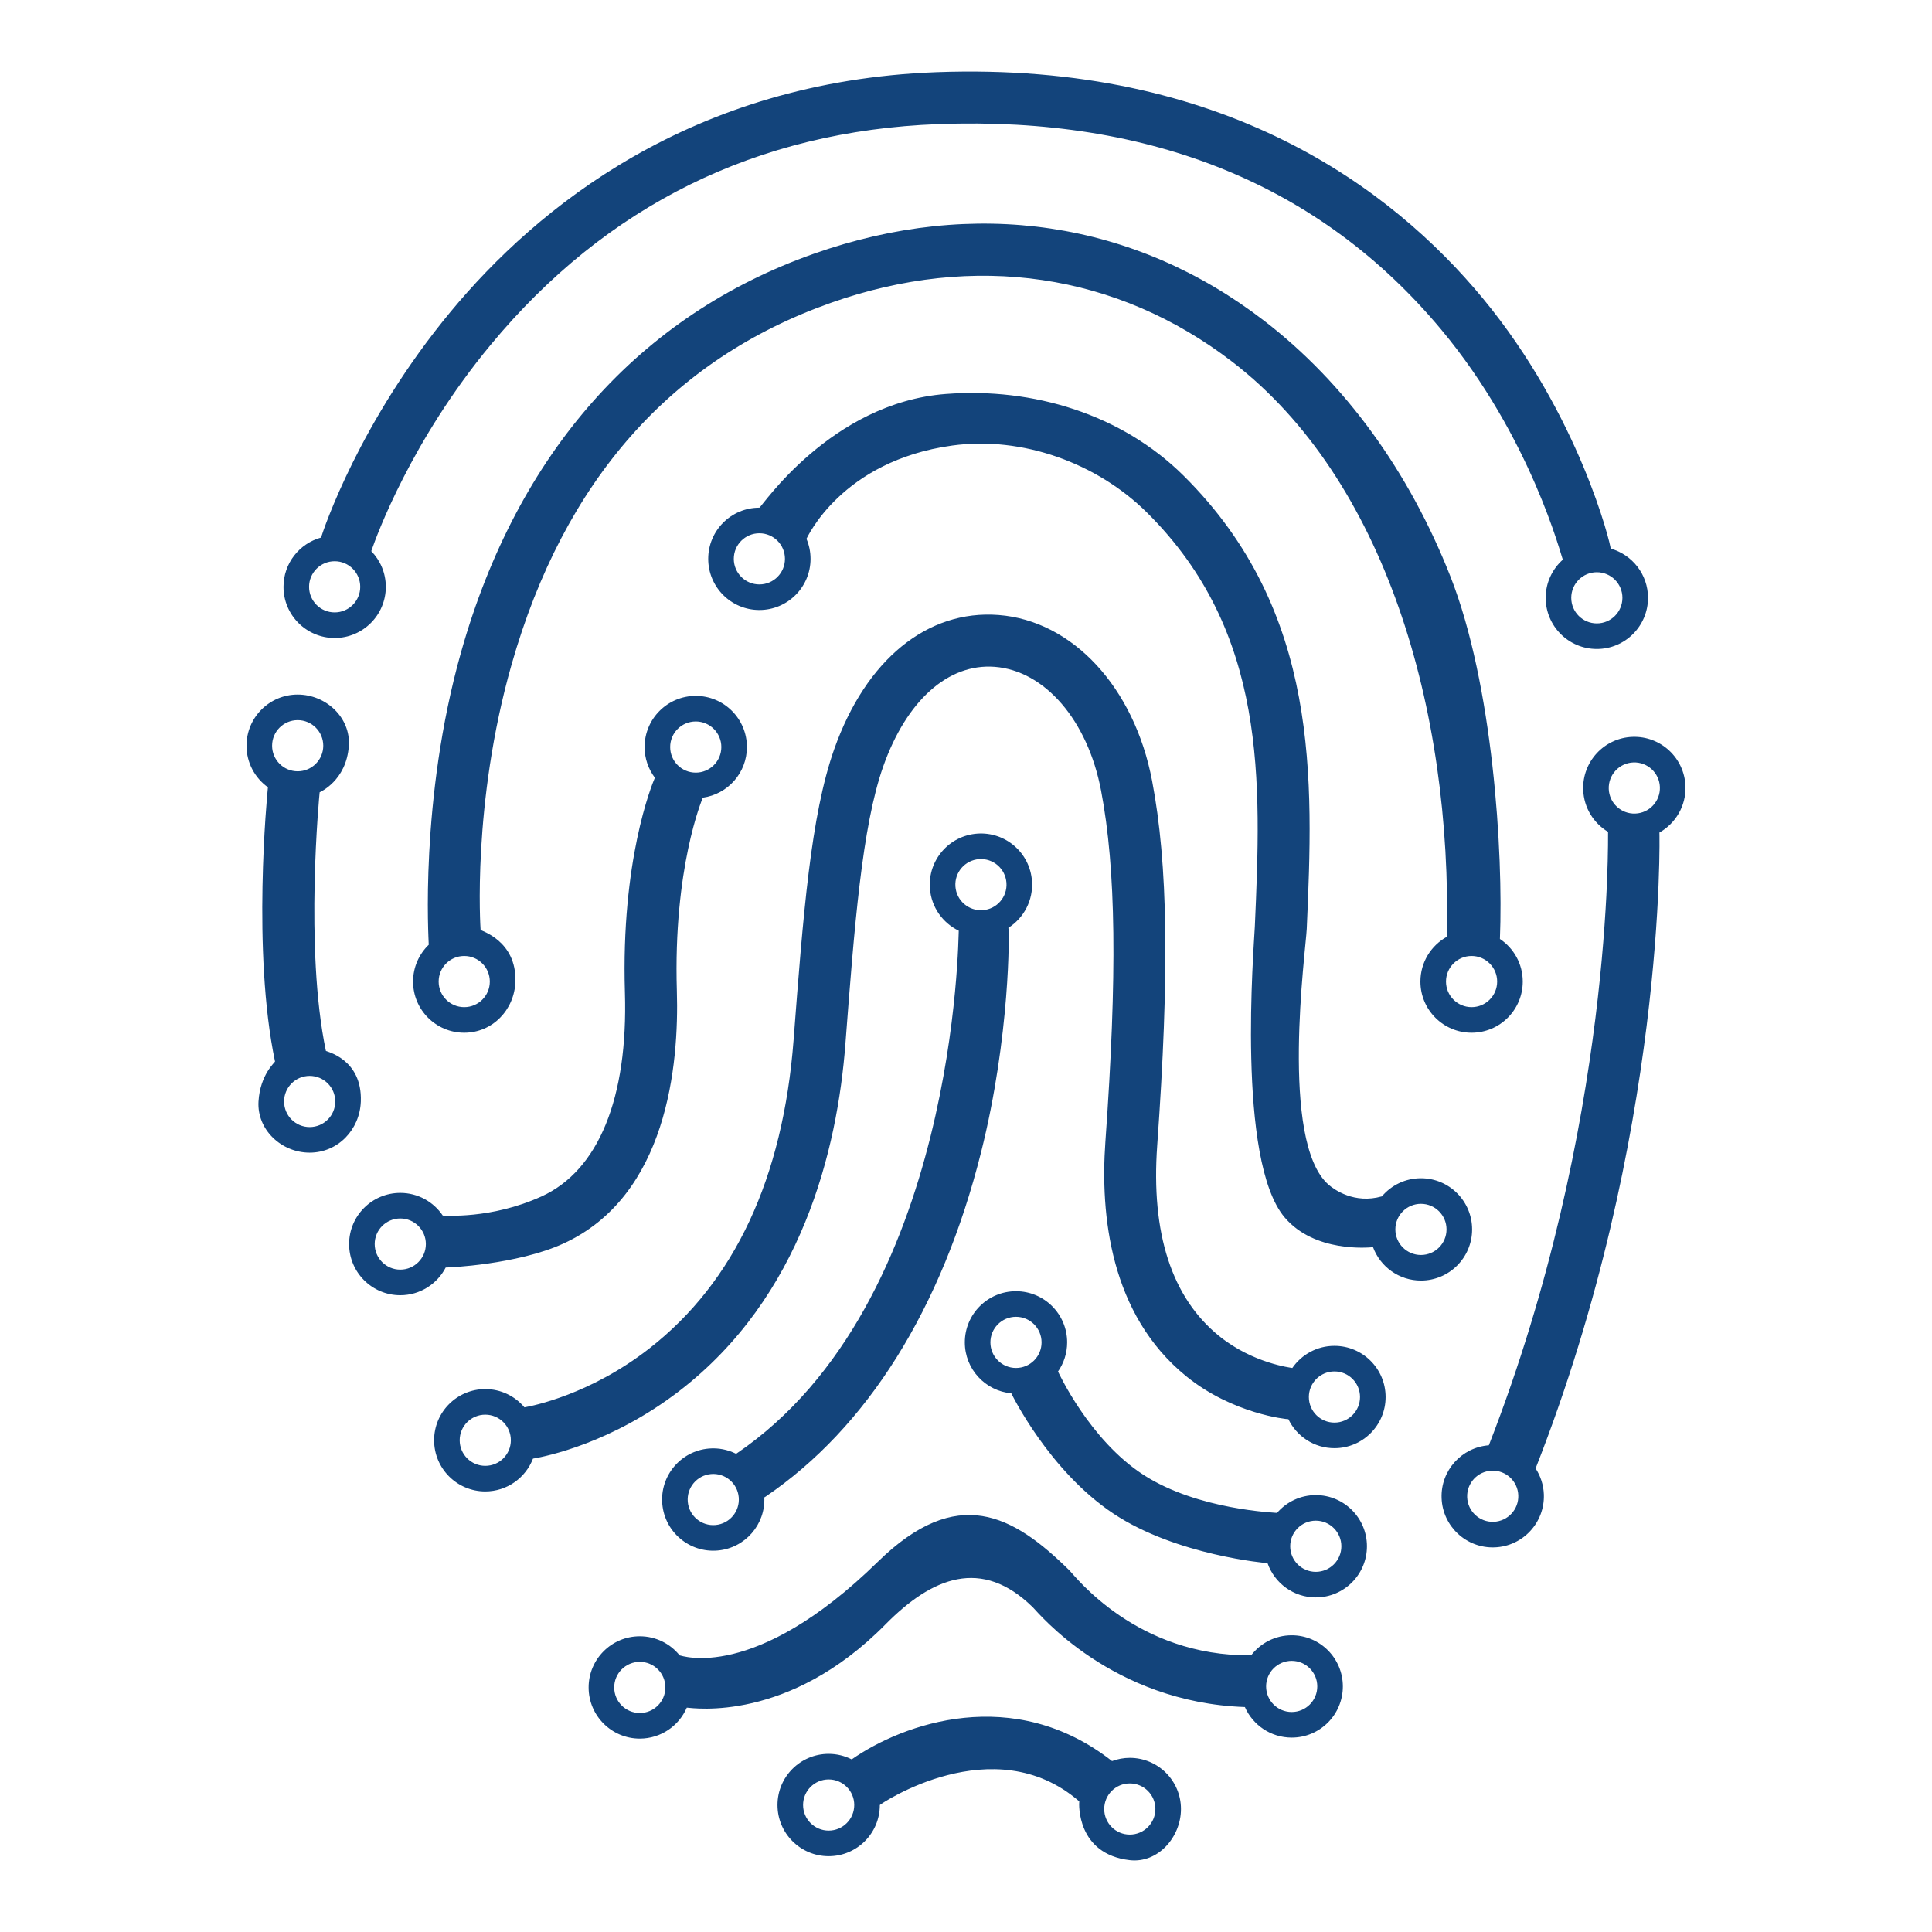
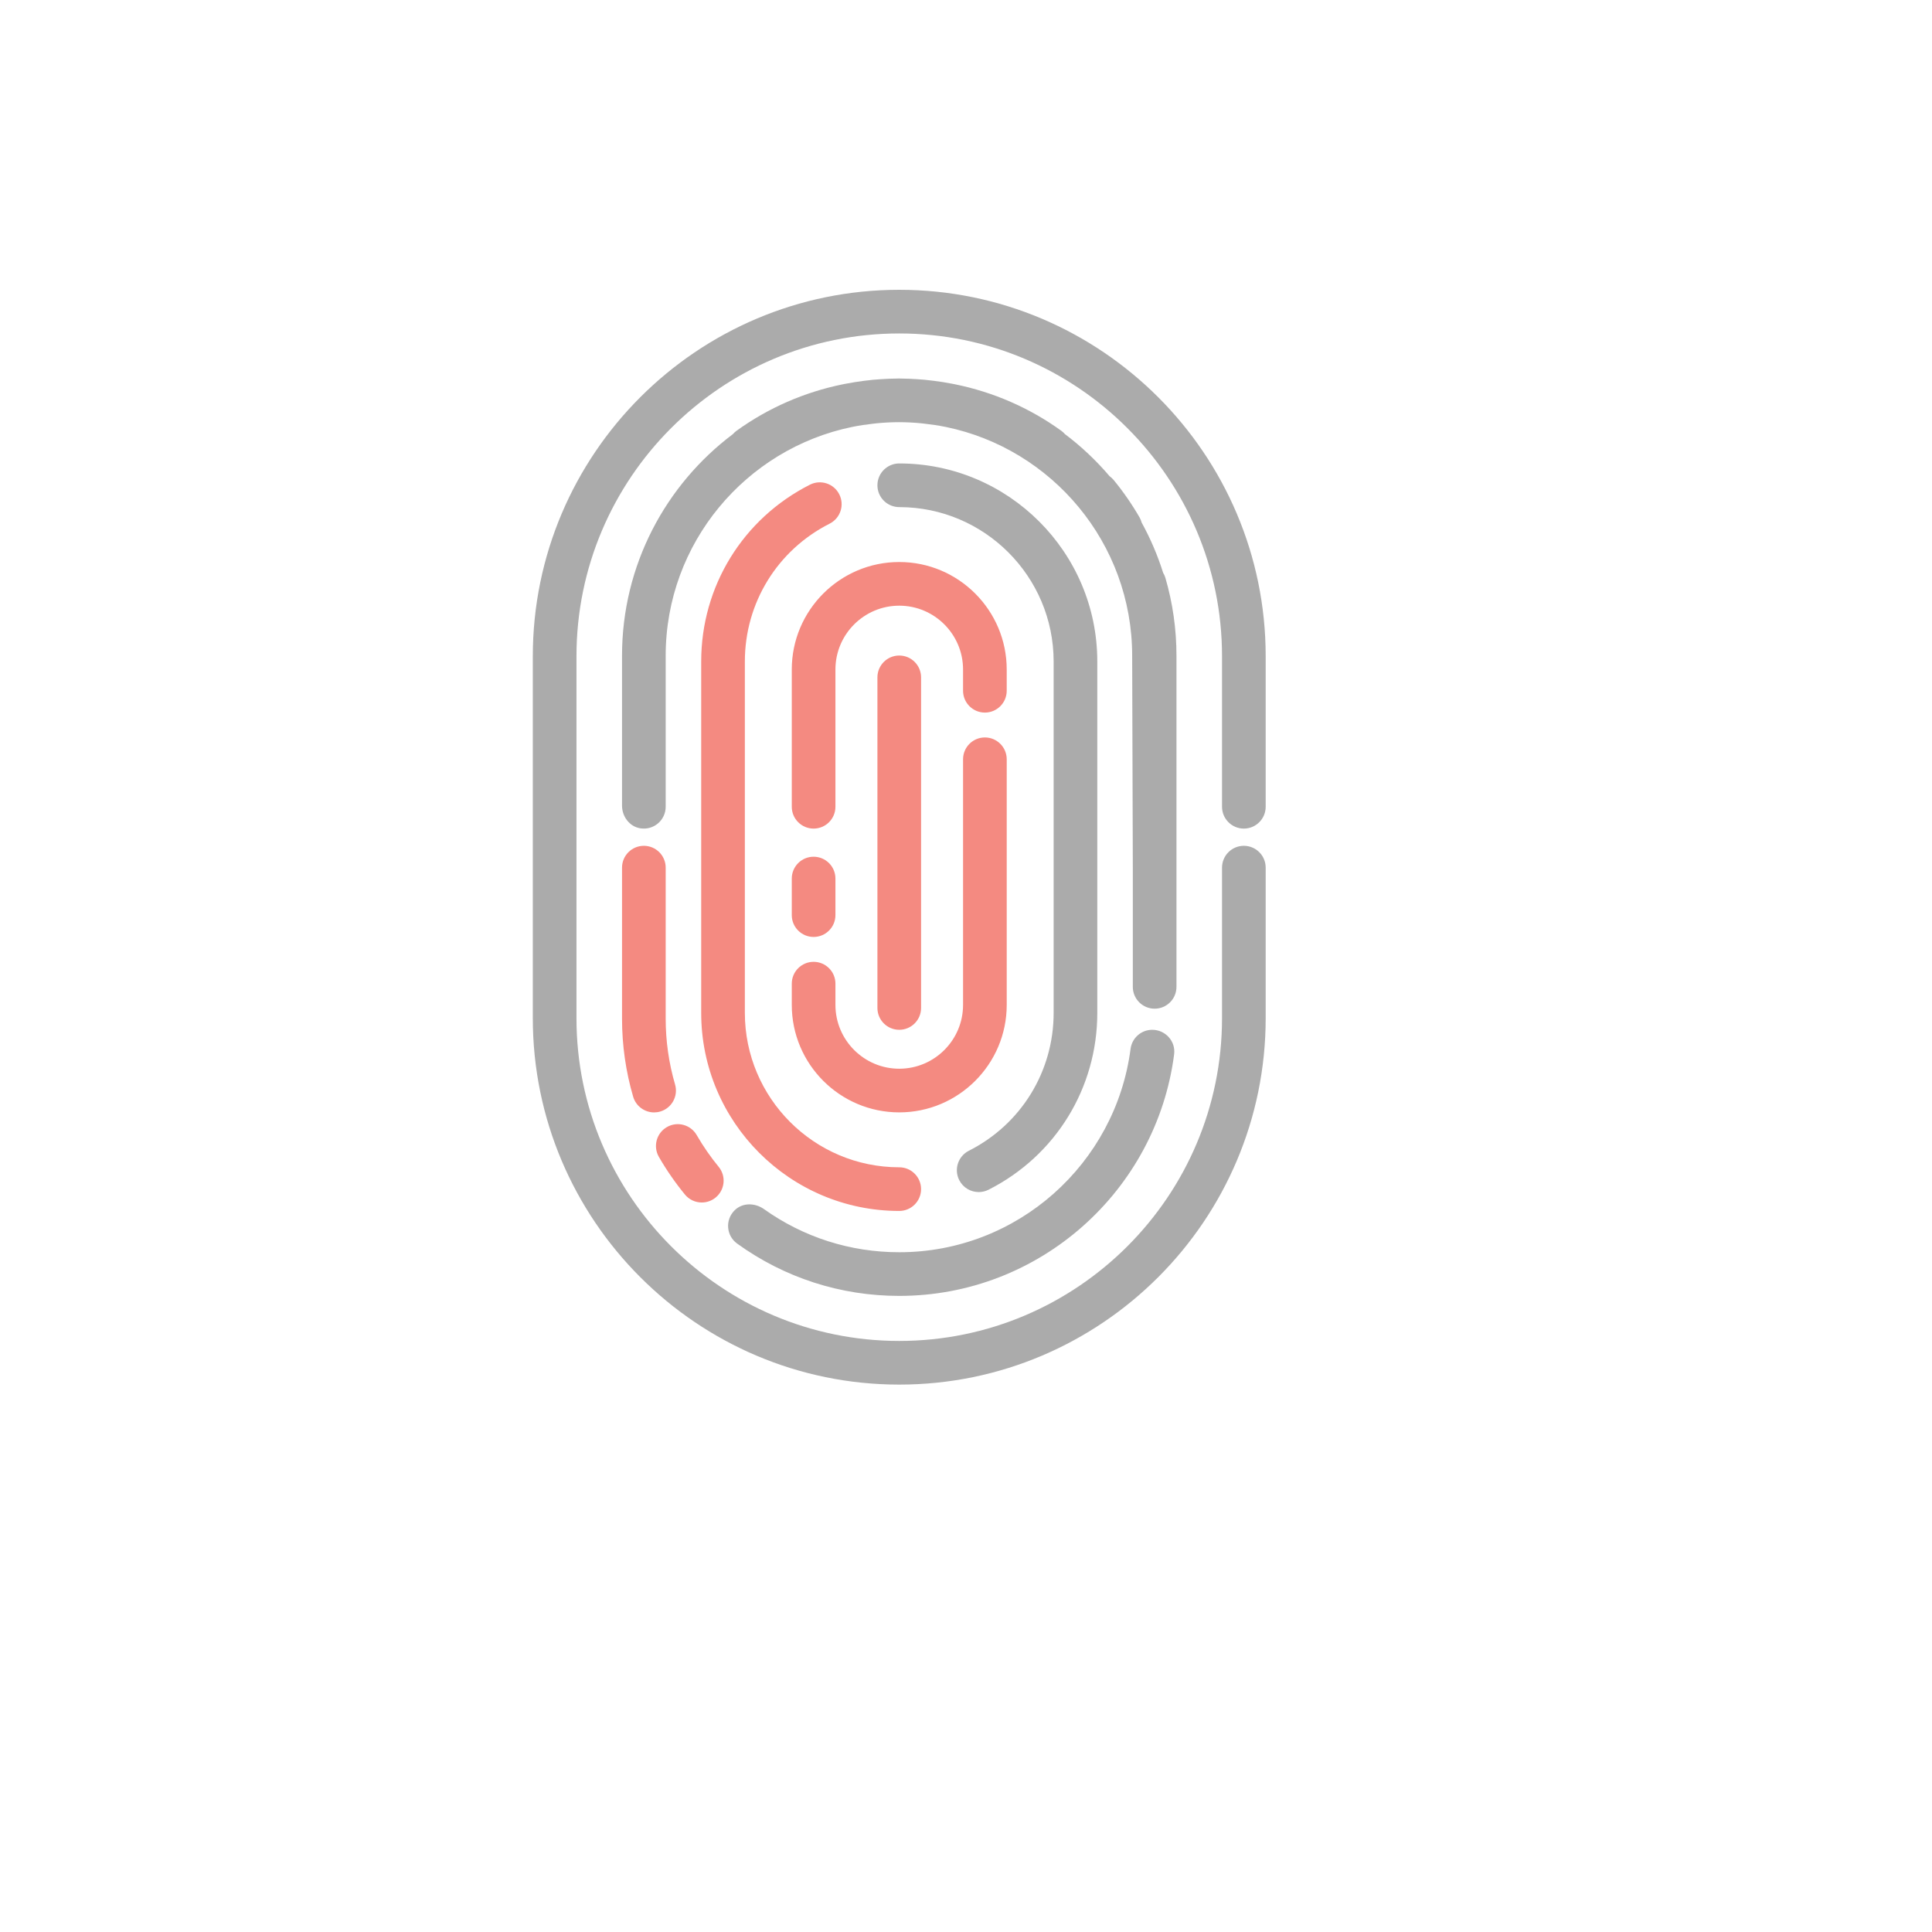
- <svg xmlns="http://www.w3.org/2000/svg" version="1.1" id="Layer_1" x="0px" y="0px" width="58px" height="58px" viewBox="0 0 595.279 595.28" enable-background="new 0 0 595.279 595.28" xml:space="preserve">
-   <path id="color_x5F_1_17_" fill="#13447B" d="M519.313,242.211c-0.323-8.699-7.638-15.49-16.339-15.169    c-8.7,0.324-15.49,7.638-15.168,16.337c0.205,5.533,3.242,10.284,7.66,12.934c-0.079,0.489,1.883,90.01-36.731,189.002    c-8.402,0.637-14.872,7.791-14.557,16.284c0.323,8.702,7.636,15.492,16.338,15.17c8.7-0.324,15.491-7.638,15.169-16.338    c-0.109-2.955-1.04-5.679-2.543-7.99c40.313-102.51,38.184-195.639,38.146-195.917C516.261,253.718,519.538,248.31,519.313,242.211z     M460.224,468.894c-4.351,0.162-8.008-3.237-8.169-7.585c-0.162-4.349,3.235-8.007,7.585-8.169c4.35-0.163,8.007,3.235,8.168,7.584    C467.969,465.073,464.573,468.731,460.224,468.894z M503.851,250.674c-4.35,0.161-8.008-3.236-8.17-7.586    c-0.16-4.35,3.236-8.008,7.586-8.168c4.35-0.164,8.007,3.235,8.169,7.584C511.597,246.854,508.2,250.512,503.851,250.674z     M453.579,378.798c0-8.706-7.058-15.765-15.764-15.765c-4.824,0-9.137,2.173-12.028,5.586c-8.485,2.422-14.707-2.083-16.455-3.615    c-15.124-13.247-6.99-72.251-6.704-78.798c2.006-45.83,4.279-97.773-37.953-139.647c-19.1-18.937-46.348-27.205-73.19-25.173    c-35.565,2.691-56.938,35.038-57.509,35.038c-8.706,0-15.764,7.058-15.764,15.763c0,8.707,7.058,15.764,15.764,15.764    c8.707,0,15.765-7.058,15.765-15.764c0-2.19-0.448-4.278-1.258-6.174c0.181-0.211,10.696-24.004,44.891-28.728    c21.542-2.976,44.599,5.347,60.028,20.646c37.2,36.884,35.182,82.987,33.23,127.574c-0.277,6.336-5.717,72.061,9.206,89.619    c9.237,10.867,25.748,9.27,27.212,9.154c2.229,6,7.988,10.283,14.766,10.283C446.521,394.561,453.579,387.503,453.579,378.798z     M233.976,180.07c-4.353,0-7.883-3.53-7.883-7.883c0-4.353,3.53-7.883,7.883-7.883c4.354,0,7.883,3.531,7.883,7.883    C241.858,176.54,238.329,180.07,233.976,180.07z M437.815,386.681c-4.354,0-7.883-3.53-7.883-7.883c0-4.354,3.529-7.884,7.883-7.884    c4.353,0,7.881,3.53,7.881,7.884C445.696,383.15,442.168,386.681,437.815,386.681z M411.161,414.681    c-5.383,0-10.131,2.702-12.975,6.819c-0.346-0.081-12.176-1.419-22.595-9.881c-14.569-11.833-20.976-31.571-19.038-58.67    c3.794-53.051,3.324-86.657-1.574-112.363c-5.489-28.825-24.504-49.359-47.314-51.096c-21.947-1.677-40.869,13.768-50.617,41.301    c-7.247,20.471-9.577,50.966-12.525,89.573c-3.259,42.652-18.213,74.656-44.448,95.118c-18.208,14.2-35.913,17.7-38.491,18.147    c-2.891-3.438-7.221-5.626-12.064-5.626c-8.706,0-15.764,7.058-15.764,15.763c0,8.708,7.058,15.766,15.764,15.766    c6.711,0,12.427-4.2,14.701-10.108c4.169-0.704,24.138-4.774,44.953-20.737c37.868-29.041,48.807-74.271,51.314-107.104    c2.745-35.941,5.116-66.98,11.654-85.449c7.186-20.298,20.004-31.745,34.307-30.678c15.502,1.181,28.685,16.503,32.803,38.127    c4.623,24.268,5.021,56.635,1.332,108.225c-1.603,22.424,1.418,53.158,24.915,72.241c14.318,11.628,31.037,13.263,31.474,13.229    c2.548,5.278,7.936,8.93,14.189,8.93c8.707,0,15.766-7.058,15.766-15.764C426.927,421.739,419.868,414.681,411.161,414.681z     M149.519,451.648c-4.352,0-7.882-3.529-7.882-7.883c0-4.351,3.53-7.881,7.882-7.881c4.354,0,7.883,3.53,7.883,7.881    C157.401,448.119,153.872,451.648,149.519,451.648z M411.161,438.327c-4.352,0-7.881-3.53-7.881-7.884s3.529-7.883,7.881-7.883    c4.354,0,7.883,3.529,7.883,7.883S415.515,438.327,411.161,438.327z M405.415,460.662c-4.779,0-9.052,2.133-11.943,5.49    c-0.25-0.096-24.283-0.844-41.104-11.696c-16.752-10.809-26.289-31.722-26.38-31.866c1.771-2.55,2.816-5.641,2.816-8.979    c0-8.707-7.058-15.766-15.765-15.766s-15.764,7.059-15.764,15.766c0,8.22,6.293,14.962,14.324,15.691    c0.046,0.139,11.576,23.878,31.529,37.107c19.396,12.859,47.229,15.222,47.42,15.226c2.153,6.142,7.986,10.553,14.865,10.553    c8.705,0,15.764-7.057,15.764-15.763C421.179,467.719,414.12,460.662,405.415,460.662z M313.04,421.494    c-4.353,0-7.883-3.53-7.883-7.883c0-4.354,3.53-7.884,7.883-7.884c4.354,0,7.882,3.53,7.882,7.884    C320.922,417.964,317.394,421.494,313.04,421.494z M405.415,484.31c-4.354,0-7.883-3.532-7.883-7.884    c0-4.353,3.529-7.885,7.883-7.885c4.352,0,7.881,3.532,7.881,7.885C413.296,480.777,409.767,484.31,405.415,484.31z     M137.333,390.536c0.721,0.046,21.968-0.878,36.148-7.325c32.125-14.604,35.762-55.1,35.069-77.938    c-1.147-37.857,7.792-58.99,7.946-59.346c0.021-0.052,0.037-0.102,0.059-0.154c7.671-1.066,13.581-7.631,13.581-15.595    c0-8.706-7.058-15.765-15.765-15.765s-15.764,7.059-15.764,15.765c0,3.551,1.188,6.814,3.168,9.45    c-1.027,2.394-10.459,25.558-9.229,66.13c0.987,32.567-8.138,54.897-25.692,62.879c-15.636,7.108-29.92,5.846-30.434,5.89    c-2.832-4.209-7.636-6.978-13.089-6.978c-8.706,0-15.765,7.059-15.765,15.765s7.059,15.764,15.765,15.764    C129.432,399.076,134.712,395.606,137.333,390.536z M214.372,222.294c4.354,0,7.883,3.53,7.883,7.883    c0,4.353-3.529,7.883-7.883,7.883c-4.353,0-7.883-3.53-7.883-7.883C206.489,225.824,210.02,222.294,214.372,222.294z     M123.332,391.195c-4.353,0-7.883-3.53-7.883-7.883s3.53-7.883,7.883-7.883s7.882,3.53,7.882,7.883S127.685,391.195,123.332,391.195    z M103.112,196.573c8.707,0,15.764-7.059,15.764-15.764c0-4.279-1.711-8.155-4.48-10.996c1.73-5.037,12.355-34.065,36.764-63.535    c35.67-43.07,82.074-65.961,137.924-68.04c65.746-2.448,117.875,18.839,154.936,63.262c27.877,33.418,37.064,70.213,37.518,70.936    c-3.24,2.887-5.292,7.078-5.292,11.76c0,8.706,7.058,15.763,15.765,15.763c8.706,0,15.764-7.057,15.764-15.763    c0-7.229-4.871-13.306-11.506-15.166c0.094-0.876-9.449-40.953-39.495-77.234c-27.787-33.555-79.547-72.854-168.284-69.557    c-75.485,2.808-123.051,41.697-149.66,73.824c-28.107,33.938-39.063,66.91-39.915,69.565c-6.665,1.84-11.564,7.932-11.564,15.181    C87.348,189.514,94.405,196.573,103.112,196.573z M492.009,176.313c4.353,0,7.881,3.53,7.881,7.883c0,4.353-3.528,7.883-7.881,7.883    c-4.354,0-7.883-3.531-7.883-7.883C484.126,179.843,487.655,176.313,492.009,176.313z M103.112,172.925    c4.353,0,7.883,3.53,7.883,7.883c0,4.353-3.53,7.883-7.883,7.883c-4.354,0-7.882-3.53-7.882-7.883    C95.23,176.455,98.759,172.925,103.112,172.925z M100.409,323.781c-6.639-31.629-1.971-79.187-1.922-79.663    c0.004-0.044,8.274-3.487,8.996-14.351c0.578-8.687-7.057-15.765-15.764-15.765s-15.765,7.058-15.765,15.765    c0,5.281,2.606,9.944,6.595,12.805c-0.256,2.561-4.922,50.615,2.189,84.497c0.042,0.203-4.604,4.033-5.09,12.313    c-0.51,8.691,7.059,15.766,15.765,15.766c8.708,0,15.451-7.063,15.765-15.766C111.652,326.213,100.458,324.012,100.409,323.781z     M83.837,229.768c0-4.354,3.529-7.883,7.883-7.883c4.353,0,7.883,3.53,7.883,7.883c0,4.352-3.53,7.882-7.883,7.882    C87.366,237.649,83.837,234.12,83.837,229.768z M95.414,347.268c-4.353,0-7.882-3.531-7.882-7.885c0-4.352,3.529-7.883,7.882-7.883    s7.883,3.531,7.883,7.883C103.297,343.736,99.767,347.268,95.414,347.268z M445.79,288.641c-4.852,2.688-8.139,7.855-8.139,13.793    c0,8.705,7.058,15.764,15.764,15.764c8.707,0,15.766-7.059,15.766-15.764c0-5.477-2.795-10.295-7.034-13.124    c1.07-26.673-2.144-78.374-15.251-111.696c-12.771-32.466-32.611-59.705-57.375-78.774c-39.984-30.79-89.273-38.125-138.781-20.651    c-53.75,18.97-91.318,61.374-108.643,122.625c-12.915,45.66-9.992,88.922-9.996,90.282c-2.971,2.868-4.826,6.883-4.826,11.338    c0,8.705,7.058,15.764,15.764,15.764c8.707,0,15.492-7.063,15.765-15.764c0.396-12.628-10.702-15.641-10.724-15.926    c-0.029-0.385-2.701-38.799,9.553-81.788c16.127-56.579,49.246-94.069,98.436-111.43c44.219-15.607,88.146-9.129,123.684,18.237    C426.549,147.563,447.458,218.081,445.79,288.641z M150.921,302.435c0,4.352-3.529,7.884-7.883,7.884    c-4.353,0-7.882-3.532-7.882-7.884c0-4.352,3.529-7.883,7.882-7.883C147.392,294.551,150.921,298.083,150.921,302.435z     M453.415,294.551c4.354,0,7.883,3.531,7.883,7.883c0,4.352-3.529,7.884-7.883,7.884c-4.352,0-7.881-3.532-7.881-7.884    C445.534,298.083,449.063,294.551,453.415,294.551z M397.991,503.853c-5.093,0-9.609,2.425-12.49,6.173    c-35.307,0.397-54.281-24.469-55.982-26.147c-17.408-17.171-34.553-26.635-59.058-2.659c-38.179,37.355-60.714,28.803-61.061,28.821    c-2.89-3.584-7.31-5.88-12.271-5.88c-8.707,0-15.765,7.059-15.765,15.764c0,8.708,7.058,15.767,15.765,15.767    c6.492,0,12.065-3.93,14.48-9.537c2.02,0.122,31.301,4.686,61.214-25.646c14.339-14.537,29.638-20.822,45.451-5.229    c1.659,1.637,24.312,29.273,65.294,30.69c2.445,5.539,7.977,9.412,14.422,9.412c8.707,0,15.764-7.058,15.764-15.763    C413.755,510.911,406.698,503.853,397.991,503.853z M197.13,527.807c-4.354,0-7.883-3.529-7.883-7.883    c0-4.351,3.529-7.883,7.883-7.883c4.353,0,7.881,3.532,7.881,7.883C205.011,524.277,201.482,527.807,197.13,527.807z     M397.991,527.499c-4.353,0-7.882-3.53-7.882-7.881c0-4.354,3.529-7.884,7.882-7.884c4.354,0,7.883,3.53,7.883,7.884    C405.874,523.969,402.345,527.499,397.991,527.499z M348.109,541.625c-1.927,0-3.763,0.361-5.47,0.994    c-30.341-23.771-64.378-11.595-80.213-0.521c-2.136-1.082-4.543-1.704-7.102-1.704c-8.707,0-15.765,7.059-15.765,15.763    c0,8.708,7.058,15.766,15.765,15.766s15.765-7.058,15.765-15.766c0-0.176,35.091-23.998,61.449-1.116    c-0.115,0.768-0.819,16.241,15.57,18.112c8.649,0.988,15.765-7.057,15.765-15.764S356.815,541.625,348.109,541.625z M255.325,564.04    c-4.354,0-7.883-3.53-7.883-7.884s3.529-7.882,7.883-7.882c4.353,0,7.882,3.528,7.882,7.882S259.678,564.04,255.325,564.04z     M348.109,565.272c-4.353,0-7.883-3.53-7.883-7.884c0-4.353,3.53-7.882,7.883-7.882s7.882,3.529,7.882,7.882    C355.991,561.742,352.462,565.272,348.109,565.272z M226.849,447.919c-0.013,0.008-0.023,0.017-0.035,0.025    c-2.526-1.268-5.416-1.888-8.438-1.62c-8.674,0.77-15.08,8.423-14.313,17.095c0.768,8.673,8.42,15.081,17.093,14.313    c8.427-0.747,14.695-7.996,14.341-16.359c0.111-0.069,0.227-0.128,0.336-0.202c31.365-21.266,54.341-57.955,66.443-106.107    c9.021-35.894,8.727-68.338,8.418-69.181c4.73-3.012,7.701-8.455,7.271-14.44c-0.626-8.685-8.173-15.216-16.856-14.589    c-8.686,0.625-15.217,8.172-14.591,16.855c0.421,5.835,3.972,10.687,8.888,13.06C295.258,287.384,295.182,401.59,226.849,447.919z     M220.462,469.879c-4.337,0.386-8.164-2.818-8.548-7.155c-0.384-4.334,2.821-8.163,7.157-8.546c4.336-0.384,8.162,2.819,8.545,7.157    C228.001,465.67,224.798,469.497,220.462,469.879z M294.379,273.142c-0.313-4.343,2.954-8.117,7.296-8.43    c4.342-0.312,8.115,2.955,8.428,7.295c0.313,4.344-2.953,8.117-7.295,8.43C298.466,280.749,294.691,277.482,294.379,273.142z" />
+ <svg xmlns="http://www.w3.org/2000/svg" viewBox="100 150 150 150" class="svg-logo" width="350" height="350" style="height: auto;">
+   <g data-element="icon" transform="scale(0.1763745) translate(665.1842 921.3596)">
+     <path id="color_x5F_2" fill="rgba(244, 138, 129, 1.0)" d="M297.638,382.416c-5.307,0-9.609-4.302-9.609-9.608v-36.06v-24.371v-85.103    c0-5.307,4.303-9.609,9.609-9.609c5.307,0,9.609,4.303,9.609,9.609v85.103v24.371v36.06    C307.247,378.114,302.945,382.416,297.638,382.416z M297.638,176.503c-26.087,0-47.309,21.224-47.309,47.312v60.425    c0,5.307,4.303,9.609,9.609,9.609c5.307,0,9.609-4.302,9.609-9.609v-60.425c0-15.49,12.603-28.093,28.09-28.093    s28.09,12.603,28.09,28.093v9.356c0,5.307,4.303,9.609,9.609,9.609s9.609-4.302,9.609-9.609v-9.356    C344.947,197.727,323.726,176.503,297.638,176.503z M259.938,341.547c5.307,0,9.609-4.302,9.609-9.608v-16.096    c0-5.308-4.303-9.609-9.609-9.609c-5.306,0-9.609,4.302-9.609,9.609v16.096C250.329,337.245,254.632,341.547,259.938,341.547z     M335.338,253.727c-5.307,0-9.609,4.302-9.609,9.609v47.699v25.713v34.713c0,15.488-12.603,28.091-28.09,28.091    s-28.09-12.603-28.09-28.091v-9.355c0-5.308-4.303-9.609-9.609-9.609c-5.306,0-9.609,4.302-9.609,9.609v9.355    c0,26.088,21.222,47.31,47.309,47.31s47.309-21.222,47.309-47.31v-34.713v-25.713v-47.699    C344.947,258.029,340.645,253.727,335.338,253.727z M297.638,442.943c-37.474,0-67.962-30.489-67.962-67.963v-51.09v-12.855v-90.74    c0-25.782,14.301-49.035,37.329-60.686c4.734-2.397,6.63-8.178,4.231-12.912c-2.388-4.736-8.168-6.632-12.912-4.236    c-29.527,14.941-47.868,44.765-47.868,77.834v90.74v12.855v51.09c0,48.071,39.107,87.181,87.181,87.181    c5.307,0,9.609-4.303,9.609-9.608C307.247,447.245,302.945,442.943,297.638,442.943z M208.478,428.764    c-2.656-4.598-8.535-6.177-13.123-3.521c-4.599,2.651-6.175,8.527-3.524,13.127c3.355,5.811,7.207,11.382,11.458,16.557    c1.9,2.316,4.654,3.512,7.432,3.512c2.149,0,4.307-0.715,6.095-2.184c4.101-3.366,4.697-9.422,1.328-13.525    C214.558,438.366,211.306,433.666,208.478,428.764z M198.953,406.477c-2.74-9.362-4.128-19.103-4.128-28.956v-66.485    c0-5.307-4.304-9.609-9.609-9.609c-5.307,0-9.609,4.303-9.609,9.609v66.485c0,11.679,1.647,23.237,4.899,34.353    c1.229,4.191,5.062,6.914,9.22,6.914c0.891,0,1.801-0.125,2.702-0.39C197.521,416.907,200.44,411.57,198.953,406.477z" />
+     <path id="color_x5F_1" fill="rgba(171, 171, 171, 1.0)" d="M439.725,284.24v-66.263c0-78.346-63.74-142.085-142.086-142.085    s-142.086,63.739-142.086,142.085v93.058v25.713v40.548c0,78.349,63.74,142.089,142.086,142.089s142.086-63.74,142.086-142.089    v-66.261c0-5.307,4.303-9.609,9.609-9.609s9.608,4.303,9.608,9.609v66.261c0,88.944-72.358,161.306-161.304,161.306    S136.333,466.24,136.333,377.296v-40.548v-25.713v-93.058c0-88.942,72.359-161.304,161.305-161.304s161.304,72.362,161.304,161.304    v66.263c0,5.307-4.302,9.609-9.608,9.609S439.725,289.547,439.725,284.24z M332.622,453.852c1.459,0,2.937-0.332,4.331-1.037    c29.525-14.941,47.866-44.766,47.866-77.834v-55.895v-8.051v-90.74c0-48.071-39.107-87.181-87.181-87.181    c-5.306,0-9.609,4.302-9.609,9.609s4.303,9.609,9.609,9.609c37.475,0,67.962,30.489,67.962,67.962v90.74v8.051v55.895    c0,25.781-14.301,49.035-37.329,60.686c-4.733,2.397-6.629,8.178-4.231,12.912C325.729,451.923,329.111,453.852,332.622,453.852z     M409.01,382.417c-4.852,0-8.925,3.605-9.55,8.416c-6.55,50.415-49.651,89.504-101.822,89.504c-21.521,0-42.095-6.563-59.547-18.989    c-3.935-2.802-9.436-2.902-12.878,0.487c-4.374,4.307-3.682,11.266,1.065,14.692c20.87,15.066,45.545,23.028,71.36,23.028    c61.976,0,113.289-46.45,121.004-106.362C419.379,387.465,414.785,382.417,409.01,382.417L409.01,382.417z M276.909,117.039    c0.027-0.005,0.054-0.01,0.081-0.017c3.086-0.631,6.233-1.093,9.413-1.439c0.382-0.041,0.76-0.098,1.142-0.134    c3.276-0.32,6.592-0.499,9.951-0.505c3.358,0.006,6.675,0.185,9.949,0.505c0.384,0.036,0.762,0.093,1.145,0.134    c3.18,0.347,6.325,0.809,9.411,1.439c0.028,0.007,0.055,0.011,0.082,0.017c46.791,9.617,82.086,51.121,82.086,100.716l0.284,93.28    v52.484c0,5.306,4.302,9.607,9.609,9.607l0,0c5.307,0,9.608-4.302,9.608-9.607v-52.484v-93.28c0-11.681-1.646-23.239-4.897-34.353    c-0.23-0.784-0.578-1.496-0.975-2.169c-2.429-7.727-5.611-15.121-9.454-22.104c-0.212-0.759-0.487-1.509-0.898-2.222    c-3.359-5.82-7.216-11.392-11.462-16.56c-0.52-0.634-1.121-1.154-1.752-1.619c-5.855-6.871-12.439-13.104-19.662-18.538    c-0.465-0.526-0.979-1.019-1.572-1.445c-14.089-10.169-29.934-17.016-46.671-20.447c-0.439-0.092-0.881-0.173-1.323-0.261    c-2.643-0.53-5.306-0.93-7.978-1.279c-1.381-0.18-2.765-0.349-4.16-0.48c-1.109-0.101-2.219-0.184-3.332-0.254    c-2.434-0.162-4.882-0.267-7.349-0.283c-0.183-0.001-0.364-0.021-0.547-0.021c-0.047,0-0.094,0.003-0.142,0.003    c-0.047,0-0.095-0.003-0.142-0.003c-0.183,0-0.363,0.021-0.547,0.021c-2.469,0.016-4.916,0.121-7.349,0.283    c-1.114,0.07-2.224,0.153-3.332,0.254c-1.341,0.126-2.67,0.287-3.996,0.459c-2.784,0.361-5.557,0.791-8.312,1.334    c-0.384,0.076-0.772,0.146-1.156,0.228c-16.736,3.431-32.581,10.277-46.669,20.447c-0.593,0.427-1.107,0.919-1.571,1.445    c-29.622,22.287-48.817,57.724-48.817,97.564v65.97c0,4.787,3.271,9.224,7.995,9.992c6.02,0.98,11.224-3.641,11.224-9.477v-66.485    C194.824,168.16,230.119,126.656,276.909,117.039z" />
+   </g>
</svg>
